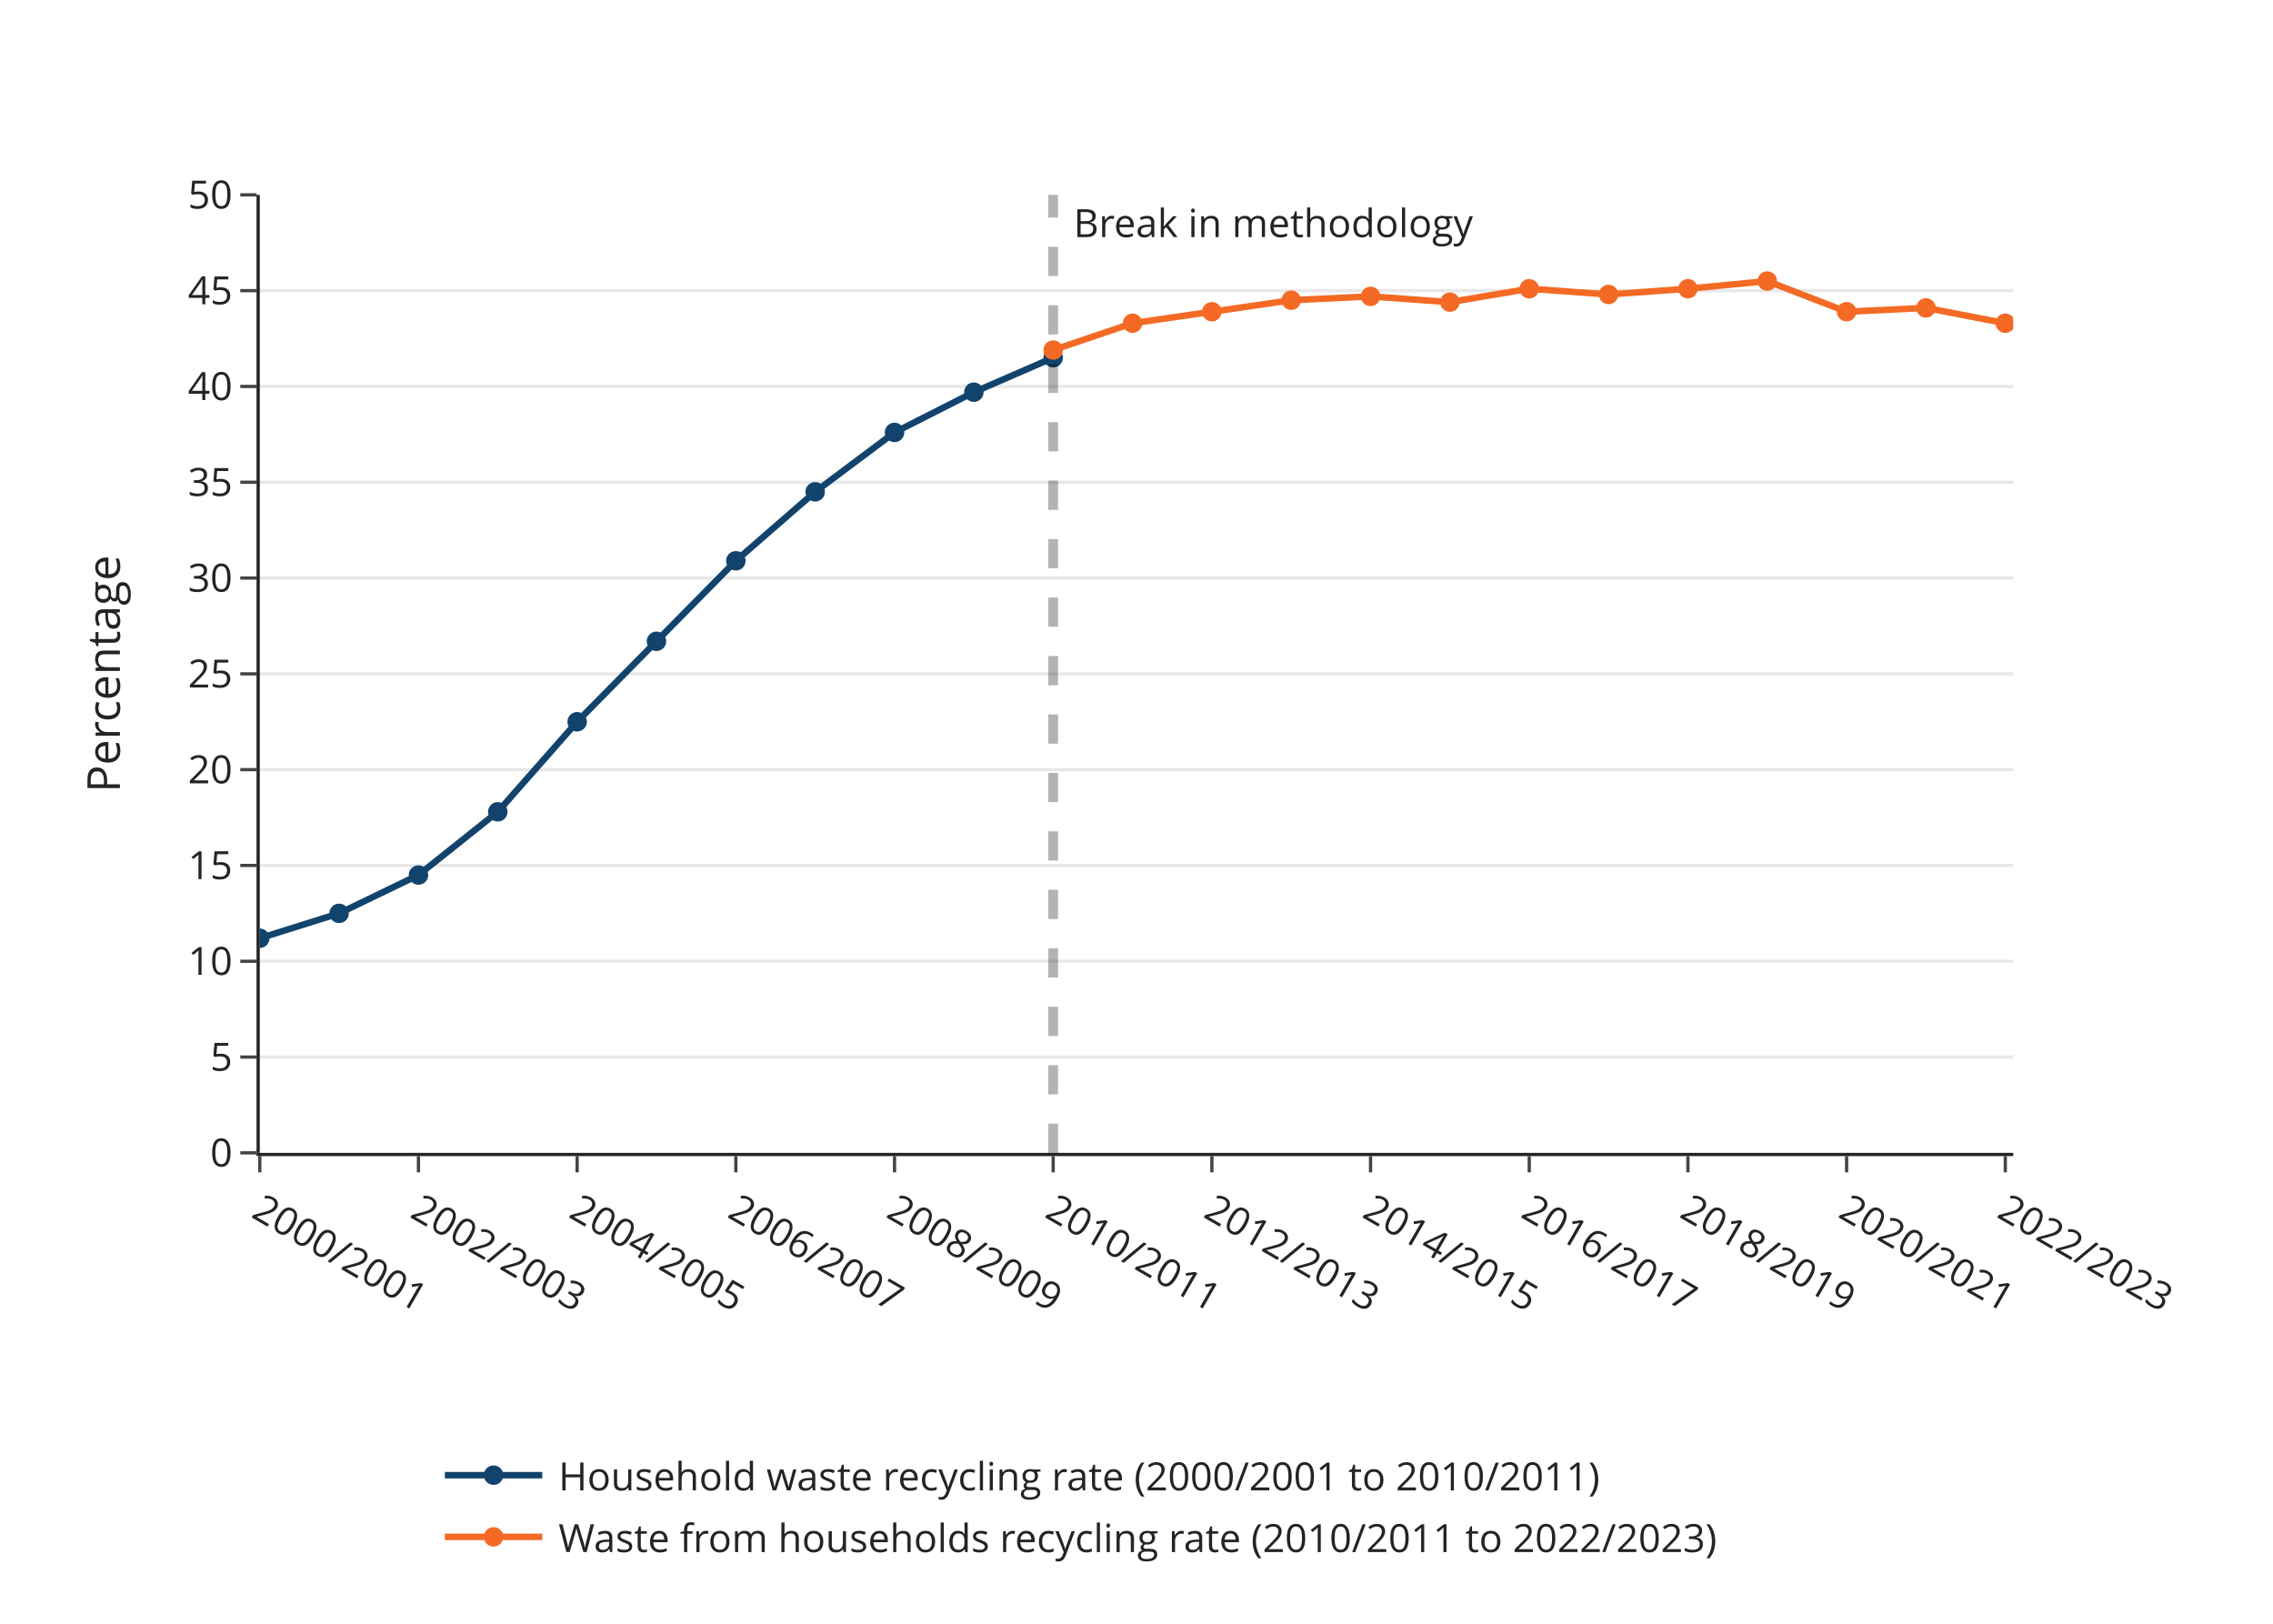
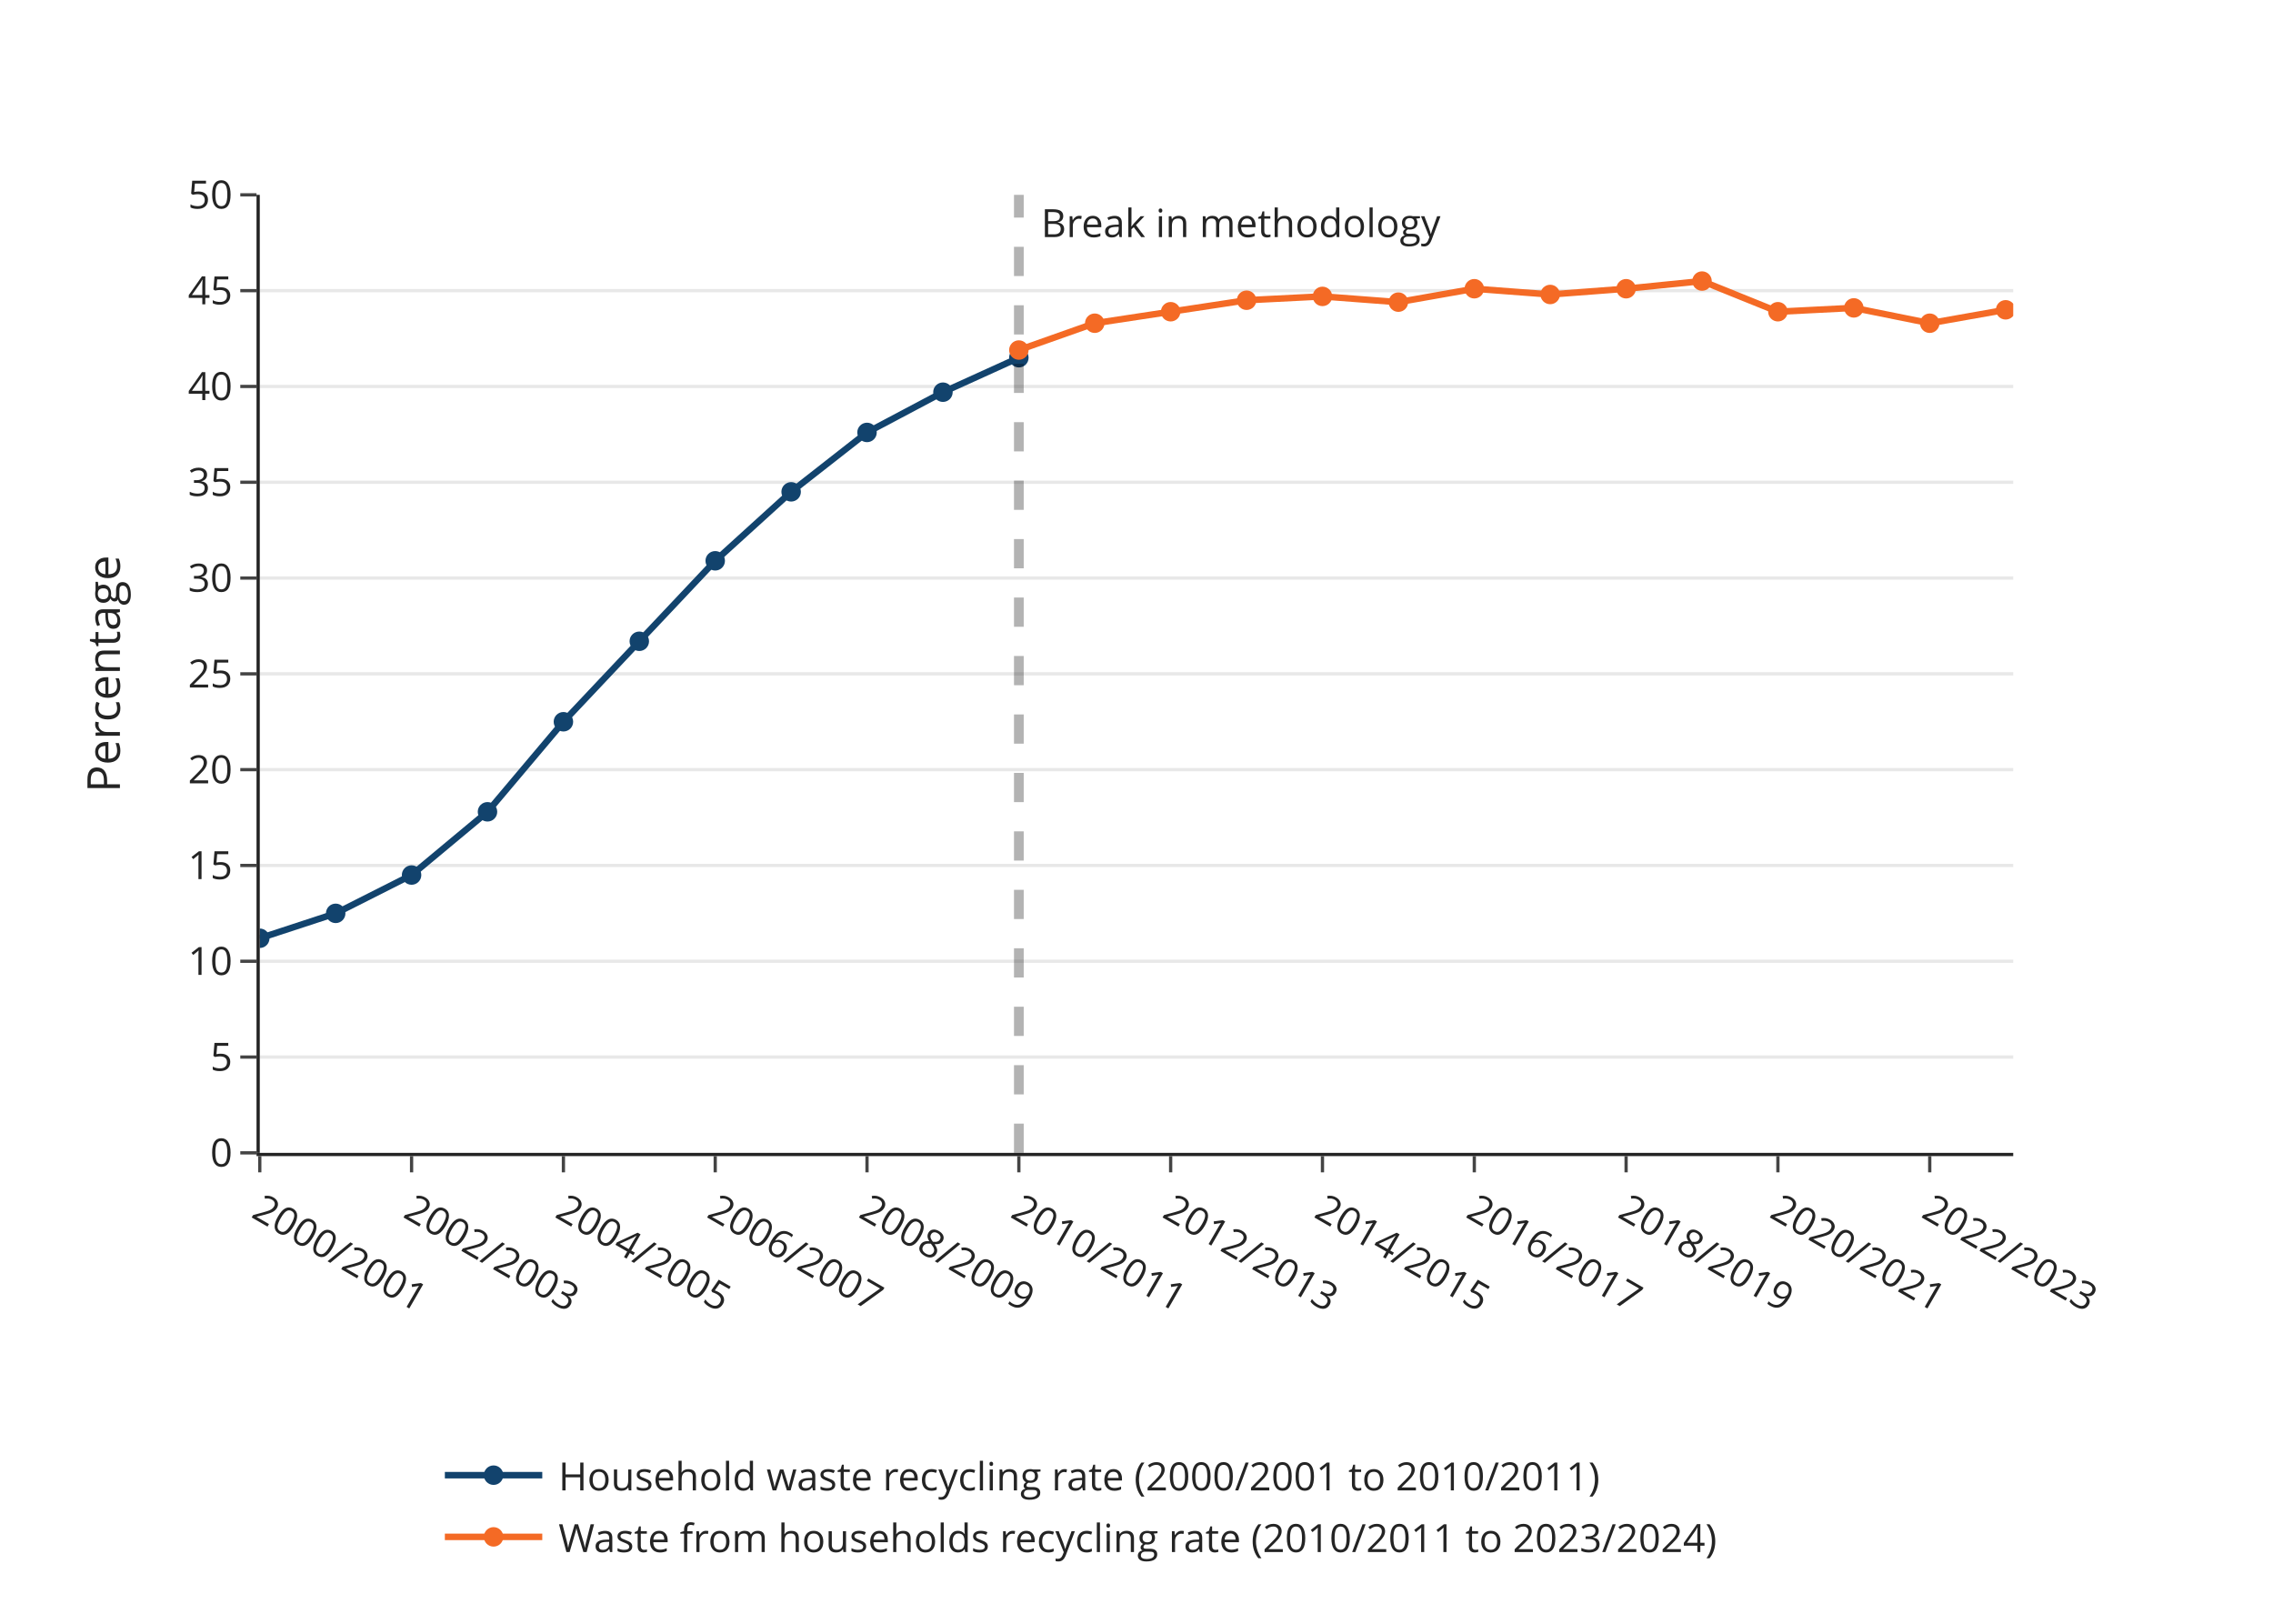
<svg xmlns="http://www.w3.org/2000/svg" class="main-svg" width="700" height="500" style="" viewBox="0 0 700 500">
  <rect x="0" y="0" width="700" height="500" style="fill: rgb(255, 255, 255); fill-opacity: 1;" />
-   <defs id="defs-2848b5">
+   <defs id="defs-64f16f">
    <g class="clips">
-       <clipPath id="clip2848b5xyplot" class="plotclip">
+       <clipPath id="clip64f16fxyplot" class="plotclip">
        <rect width="540" height="295" />
      </clipPath>
-       <clipPath class="axesclip" id="clip2848b5x">
+       <clipPath class="axesclip" id="clip64f16fx">
        <rect x="80" y="0" width="540" height="500" />
      </clipPath>
-       <clipPath class="axesclip" id="clip2848b5y">
+       <clipPath class="axesclip" id="clip64f16fy">
        <rect x="0" y="60" width="700" height="295" />
      </clipPath>
-       <clipPath class="axesclip" id="clip2848b5xy">
+       <clipPath class="axesclip" id="clip64f16fxy">
        <rect x="80" y="60" width="540" height="295" />
      </clipPath>
    </g>
    <g class="gradients" />
    <g class="patterns" />
  </defs>
  <g class="bglayer" />
  <g class="layer-below">
    <g class="imagelayer" />
    <g class="shapelayer" />
  </g>
  <g class="cartesianlayer">
    <g class="subplot xy">
      <g class="layer-subplot">
        <g class="shapelayer" />
        <g class="imagelayer" />
      </g>
      <g class="minor-gridlayer">
        <g class="x" />
        <g class="y" />
      </g>
      <g class="gridlayer">
        <g class="x" />
        <g class="y">
          <path class="ygrid crisp" transform="translate(0,325.5)" d="M80,0h540" style="stroke: rgb(232, 232, 232); stroke-opacity: 1; stroke-width: 1px;" />
          <path class="ygrid crisp" transform="translate(0,296)" d="M80,0h540" style="stroke: rgb(232, 232, 232); stroke-opacity: 1; stroke-width: 1px;" />
          <path class="ygrid crisp" transform="translate(0,266.5)" d="M80,0h540" style="stroke: rgb(232, 232, 232); stroke-opacity: 1; stroke-width: 1px;" />
          <path class="ygrid crisp" transform="translate(0,237)" d="M80,0h540" style="stroke: rgb(232, 232, 232); stroke-opacity: 1; stroke-width: 1px;" />
          <path class="ygrid crisp" transform="translate(0,207.5)" d="M80,0h540" style="stroke: rgb(232, 232, 232); stroke-opacity: 1; stroke-width: 1px;" />
          <path class="ygrid crisp" transform="translate(0,178)" d="M80,0h540" style="stroke: rgb(232, 232, 232); stroke-opacity: 1; stroke-width: 1px;" />
          <path class="ygrid crisp" transform="translate(0,148.5)" d="M80,0h540" style="stroke: rgb(232, 232, 232); stroke-opacity: 1; stroke-width: 1px;" />
          <path class="ygrid crisp" transform="translate(0,119)" d="M80,0h540" style="stroke: rgb(232, 232, 232); stroke-opacity: 1; stroke-width: 1px;" />
          <path class="ygrid crisp" transform="translate(0,89.5)" d="M80,0h540" style="stroke: rgb(232, 232, 232); stroke-opacity: 1; stroke-width: 1px;" />
        </g>
      </g>
      <g class="zerolinelayer" />
      <g class="layer-between">
        <g class="shapelayer" />
        <g class="imagelayer" />
      </g>
      <path class="xlines-below" />
      <path class="ylines-below" />
      <g class="overlines-below" />
      <g class="xaxislayer-below" />
      <g class="yaxislayer-below" />
      <g class="overaxes-below" />
      <g class="overplot">
-         <g class="xy" transform="translate(80,60)" clip-path="url(#clip2848b5xyplot)">
+         <g class="xy" transform="translate(80,60)" clip-path="url(#clip64f16fxyplot)">
          <g class="scatterlayer mlayer">
-             <g class="trace scatter traceb5fb8f" style="stroke-miterlimit: 2; opacity: 1;">
+             <g class="trace scatter trace67ade0" style="stroke-miterlimit: 2; opacity: 1;">
              <g class="fills" />
              <g class="errorbars" />
              <g class="lines">
-                 <path class="js-line" d="M0,228.92L24.43,221.25L48.87,209.45L73.3,189.98L97.74,162.25L146.61,112.69L171.04,91.45L195.48,73.16L219.91,60.77L244.34,50.15" style="vector-effect: none; fill: none; stroke: rgb(18, 67, 109); stroke-opacity: 1; stroke-width: 2px; opacity: 1;" />
+                 <path class="js-line" d="M0,228.92L23.38,221.25L46.75,209.45L70.13,189.98L93.51,162.25L140.26,112.69L163.64,91.45L187.01,73.16L210.39,60.77L233.77,50.15" style="vector-effect: none; fill: none; stroke: rgb(18, 67, 109); stroke-opacity: 1; stroke-width: 2px; opacity: 1;" />
              </g>
              <g class="points">
                <path class="point" transform="translate(0,228.92)" d="M3,0A3,3 0 1,1 0,-3A3,3 0 0,1 3,0Z" style="opacity: 1; stroke-width: 0px; fill: rgb(18, 67, 109); fill-opacity: 1;" />
-                 <path class="point" transform="translate(24.43,221.25)" d="M3,0A3,3 0 1,1 0,-3A3,3 0 0,1 3,0Z" style="opacity: 1; stroke-width: 0px; fill: rgb(18, 67, 109); fill-opacity: 1;" />
-                 <path class="point" transform="translate(48.87,209.45)" d="M3,0A3,3 0 1,1 0,-3A3,3 0 0,1 3,0Z" style="opacity: 1; stroke-width: 0px; fill: rgb(18, 67, 109); fill-opacity: 1;" />
-                 <path class="point" transform="translate(73.3,189.98)" d="M3,0A3,3 0 1,1 0,-3A3,3 0 0,1 3,0Z" style="opacity: 1; stroke-width: 0px; fill: rgb(18, 67, 109); fill-opacity: 1;" />
-                 <path class="point" transform="translate(97.74,162.25)" d="M3,0A3,3 0 1,1 0,-3A3,3 0 0,1 3,0Z" style="opacity: 1; stroke-width: 0px; fill: rgb(18, 67, 109); fill-opacity: 1;" />
-                 <path class="point" transform="translate(122.17,137.47)" d="M3,0A3,3 0 1,1 0,-3A3,3 0 0,1 3,0Z" style="opacity: 1; stroke-width: 0px; fill: rgb(18, 67, 109); fill-opacity: 1;" />
-                 <path class="point" transform="translate(146.61,112.69)" d="M3,0A3,3 0 1,1 0,-3A3,3 0 0,1 3,0Z" style="opacity: 1; stroke-width: 0px; fill: rgb(18, 67, 109); fill-opacity: 1;" />
-                 <path class="point" transform="translate(171.04,91.45)" d="M3,0A3,3 0 1,1 0,-3A3,3 0 0,1 3,0Z" style="opacity: 1; stroke-width: 0px; fill: rgb(18, 67, 109); fill-opacity: 1;" />
-                 <path class="point" transform="translate(195.48,73.16)" d="M3,0A3,3 0 1,1 0,-3A3,3 0 0,1 3,0Z" style="opacity: 1; stroke-width: 0px; fill: rgb(18, 67, 109); fill-opacity: 1;" />
-                 <path class="point" transform="translate(219.91,60.77)" d="M3,0A3,3 0 1,1 0,-3A3,3 0 0,1 3,0Z" style="opacity: 1; stroke-width: 0px; fill: rgb(18, 67, 109); fill-opacity: 1;" />
-                 <path class="point" transform="translate(244.34,50.15)" d="M3,0A3,3 0 1,1 0,-3A3,3 0 0,1 3,0Z" style="opacity: 1; stroke-width: 0px; fill: rgb(18, 67, 109); fill-opacity: 1;" />
+                 <path class="point" transform="translate(23.38,221.25)" d="M3,0A3,3 0 1,1 0,-3A3,3 0 0,1 3,0Z" style="opacity: 1; stroke-width: 0px; fill: rgb(18, 67, 109); fill-opacity: 1;" />
+                 <path class="point" transform="translate(46.75,209.45)" d="M3,0A3,3 0 1,1 0,-3A3,3 0 0,1 3,0Z" style="opacity: 1; stroke-width: 0px; fill: rgb(18, 67, 109); fill-opacity: 1;" />
+                 <path class="point" transform="translate(70.13,189.98)" d="M3,0A3,3 0 1,1 0,-3A3,3 0 0,1 3,0Z" style="opacity: 1; stroke-width: 0px; fill: rgb(18, 67, 109); fill-opacity: 1;" />
+                 <path class="point" transform="translate(93.51,162.25)" d="M3,0A3,3 0 1,1 0,-3A3,3 0 0,1 3,0Z" style="opacity: 1; stroke-width: 0px; fill: rgb(18, 67, 109); fill-opacity: 1;" />
+                 <path class="point" transform="translate(116.88,137.47)" d="M3,0A3,3 0 1,1 0,-3A3,3 0 0,1 3,0Z" style="opacity: 1; stroke-width: 0px; fill: rgb(18, 67, 109); fill-opacity: 1;" />
+                 <path class="point" transform="translate(140.26,112.69)" d="M3,0A3,3 0 1,1 0,-3A3,3 0 0,1 3,0Z" style="opacity: 1; stroke-width: 0px; fill: rgb(18, 67, 109); fill-opacity: 1;" />
+                 <path class="point" transform="translate(163.64,91.45)" d="M3,0A3,3 0 1,1 0,-3A3,3 0 0,1 3,0Z" style="opacity: 1; stroke-width: 0px; fill: rgb(18, 67, 109); fill-opacity: 1;" />
+                 <path class="point" transform="translate(187.01,73.16)" d="M3,0A3,3 0 1,1 0,-3A3,3 0 0,1 3,0Z" style="opacity: 1; stroke-width: 0px; fill: rgb(18, 67, 109); fill-opacity: 1;" />
+                 <path class="point" transform="translate(210.39,60.77)" d="M3,0A3,3 0 1,1 0,-3A3,3 0 0,1 3,0Z" style="opacity: 1; stroke-width: 0px; fill: rgb(18, 67, 109); fill-opacity: 1;" />
+                 <path class="point" transform="translate(233.77,50.15)" d="M3,0A3,3 0 1,1 0,-3A3,3 0 0,1 3,0Z" style="opacity: 1; stroke-width: 0px; fill: rgb(18, 67, 109); fill-opacity: 1;" />
              </g>
              <g class="text" />
            </g>
-             <g class="trace scatter tracec1bbd3" style="stroke-miterlimit: 2; opacity: 1;">
+             <g class="trace scatter trace9dc429" style="stroke-miterlimit: 2; opacity: 1;">
              <g class="fills" />
              <g class="errorbars" />
              <g class="lines">
-                 <path class="js-line" d="M244.34,47.79L268.78,39.53L293.21,35.99L317.65,32.45L342.08,31.27L366.52,33.04L390.95,28.91L415.38,30.68L439.82,28.91L464.25,26.55L488.69,35.99L513.12,34.81L537.56,39.53" style="vector-effect: none; fill: none; stroke: rgb(244, 106, 37); stroke-opacity: 1; stroke-width: 2px; opacity: 1;" />
+                 <path class="js-line" d="M233.77,47.79L257.14,39.53L280.52,35.99L303.9,32.45L327.27,31.27L350.65,33.04L374.03,28.91L397.4,30.68L420.78,28.91L444.16,26.55L467.53,35.99L490.91,34.81L514.29,39.53L537.66,35.4" style="vector-effect: none; fill: none; stroke: rgb(244, 106, 37); stroke-opacity: 1; stroke-width: 2px; opacity: 1;" />
              </g>
              <g class="points">
-                 <path class="point" transform="translate(244.34,47.79)" d="M3,0A3,3 0 1,1 0,-3A3,3 0 0,1 3,0Z" style="opacity: 1; stroke-width: 0px; fill: rgb(244, 106, 37); fill-opacity: 1;" />
-                 <path class="point" transform="translate(268.78,39.53)" d="M3,0A3,3 0 1,1 0,-3A3,3 0 0,1 3,0Z" style="opacity: 1; stroke-width: 0px; fill: rgb(244, 106, 37); fill-opacity: 1;" />
-                 <path class="point" transform="translate(293.21,35.99)" d="M3,0A3,3 0 1,1 0,-3A3,3 0 0,1 3,0Z" style="opacity: 1; stroke-width: 0px; fill: rgb(244, 106, 37); fill-opacity: 1;" />
-                 <path class="point" transform="translate(317.65,32.45)" d="M3,0A3,3 0 1,1 0,-3A3,3 0 0,1 3,0Z" style="opacity: 1; stroke-width: 0px; fill: rgb(244, 106, 37); fill-opacity: 1;" />
-                 <path class="point" transform="translate(342.08,31.27)" d="M3,0A3,3 0 1,1 0,-3A3,3 0 0,1 3,0Z" style="opacity: 1; stroke-width: 0px; fill: rgb(244, 106, 37); fill-opacity: 1;" />
-                 <path class="point" transform="translate(366.52,33.04)" d="M3,0A3,3 0 1,1 0,-3A3,3 0 0,1 3,0Z" style="opacity: 1; stroke-width: 0px; fill: rgb(244, 106, 37); fill-opacity: 1;" />
-                 <path class="point" transform="translate(390.95,28.91)" d="M3,0A3,3 0 1,1 0,-3A3,3 0 0,1 3,0Z" style="opacity: 1; stroke-width: 0px; fill: rgb(244, 106, 37); fill-opacity: 1;" />
-                 <path class="point" transform="translate(415.38,30.68)" d="M3,0A3,3 0 1,1 0,-3A3,3 0 0,1 3,0Z" style="opacity: 1; stroke-width: 0px; fill: rgb(244, 106, 37); fill-opacity: 1;" />
-                 <path class="point" transform="translate(439.82,28.91)" d="M3,0A3,3 0 1,1 0,-3A3,3 0 0,1 3,0Z" style="opacity: 1; stroke-width: 0px; fill: rgb(244, 106, 37); fill-opacity: 1;" />
-                 <path class="point" transform="translate(464.25,26.55)" d="M3,0A3,3 0 1,1 0,-3A3,3 0 0,1 3,0Z" style="opacity: 1; stroke-width: 0px; fill: rgb(244, 106, 37); fill-opacity: 1;" />
-                 <path class="point" transform="translate(488.69,35.99)" d="M3,0A3,3 0 1,1 0,-3A3,3 0 0,1 3,0Z" style="opacity: 1; stroke-width: 0px; fill: rgb(244, 106, 37); fill-opacity: 1;" />
-                 <path class="point" transform="translate(513.12,34.81)" d="M3,0A3,3 0 1,1 0,-3A3,3 0 0,1 3,0Z" style="opacity: 1; stroke-width: 0px; fill: rgb(244, 106, 37); fill-opacity: 1;" />
-                 <path class="point" transform="translate(537.56,39.53)" d="M3,0A3,3 0 1,1 0,-3A3,3 0 0,1 3,0Z" style="opacity: 1; stroke-width: 0px; fill: rgb(244, 106, 37); fill-opacity: 1;" />
+                 <path class="point" transform="translate(233.77,47.79)" d="M3,0A3,3 0 1,1 0,-3A3,3 0 0,1 3,0Z" style="opacity: 1; stroke-width: 0px; fill: rgb(244, 106, 37); fill-opacity: 1;" />
+                 <path class="point" transform="translate(257.14,39.53)" d="M3,0A3,3 0 1,1 0,-3A3,3 0 0,1 3,0Z" style="opacity: 1; stroke-width: 0px; fill: rgb(244, 106, 37); fill-opacity: 1;" />
+                 <path class="point" transform="translate(280.52,35.99)" d="M3,0A3,3 0 1,1 0,-3A3,3 0 0,1 3,0Z" style="opacity: 1; stroke-width: 0px; fill: rgb(244, 106, 37); fill-opacity: 1;" />
+                 <path class="point" transform="translate(303.9,32.45)" d="M3,0A3,3 0 1,1 0,-3A3,3 0 0,1 3,0Z" style="opacity: 1; stroke-width: 0px; fill: rgb(244, 106, 37); fill-opacity: 1;" />
+                 <path class="point" transform="translate(327.27,31.27)" d="M3,0A3,3 0 1,1 0,-3A3,3 0 0,1 3,0Z" style="opacity: 1; stroke-width: 0px; fill: rgb(244, 106, 37); fill-opacity: 1;" />
+                 <path class="point" transform="translate(350.65,33.04)" d="M3,0A3,3 0 1,1 0,-3A3,3 0 0,1 3,0Z" style="opacity: 1; stroke-width: 0px; fill: rgb(244, 106, 37); fill-opacity: 1;" />
+                 <path class="point" transform="translate(374.03,28.91)" d="M3,0A3,3 0 1,1 0,-3A3,3 0 0,1 3,0Z" style="opacity: 1; stroke-width: 0px; fill: rgb(244, 106, 37); fill-opacity: 1;" />
+                 <path class="point" transform="translate(397.4,30.68)" d="M3,0A3,3 0 1,1 0,-3A3,3 0 0,1 3,0Z" style="opacity: 1; stroke-width: 0px; fill: rgb(244, 106, 37); fill-opacity: 1;" />
+                 <path class="point" transform="translate(420.78,28.91)" d="M3,0A3,3 0 1,1 0,-3A3,3 0 0,1 3,0Z" style="opacity: 1; stroke-width: 0px; fill: rgb(244, 106, 37); fill-opacity: 1;" />
+                 <path class="point" transform="translate(444.16,26.55)" d="M3,0A3,3 0 1,1 0,-3A3,3 0 0,1 3,0Z" style="opacity: 1; stroke-width: 0px; fill: rgb(244, 106, 37); fill-opacity: 1;" />
+                 <path class="point" transform="translate(467.53,35.99)" d="M3,0A3,3 0 1,1 0,-3A3,3 0 0,1 3,0Z" style="opacity: 1; stroke-width: 0px; fill: rgb(244, 106, 37); fill-opacity: 1;" />
+                 <path class="point" transform="translate(490.91,34.81)" d="M3,0A3,3 0 1,1 0,-3A3,3 0 0,1 3,0Z" style="opacity: 1; stroke-width: 0px; fill: rgb(244, 106, 37); fill-opacity: 1;" />
+                 <path class="point" transform="translate(514.29,39.53)" d="M3,0A3,3 0 1,1 0,-3A3,3 0 0,1 3,0Z" style="opacity: 1; stroke-width: 0px; fill: rgb(244, 106, 37); fill-opacity: 1;" />
+                 <path class="point" transform="translate(537.66,35.4)" d="M3,0A3,3 0 1,1 0,-3A3,3 0 0,1 3,0Z" style="opacity: 1; stroke-width: 0px; fill: rgb(244, 106, 37); fill-opacity: 1;" />
              </g>
              <g class="text" />
            </g>
          </g>
        </g>
      </g>
      <path class="xlines-above crisp" d="M79,355.5H620" style="fill: none; stroke-width: 1px; stroke: rgb(36, 36, 36); stroke-opacity: 1;" />
      <path class="ylines-above crisp" d="M79.5,60V355" style="fill: none; stroke-width: 1px; stroke: rgb(36, 36, 36); stroke-opacity: 1;" />
      <g class="overlines-above" />
      <g class="xaxislayer-above">
        <path class="xtick ticks crisp" d="M0,356v5" transform="translate(80,0)" style="stroke: rgb(68, 68, 68); stroke-opacity: 1; stroke-width: 1px;" />
-         <path class="xtick ticks crisp" d="M0,356v5" transform="translate(128.87,0)" style="stroke: rgb(68, 68, 68); stroke-opacity: 1; stroke-width: 1px;" />
-         <path class="xtick ticks crisp" d="M0,356v5" transform="translate(177.74,0)" style="stroke: rgb(68, 68, 68); stroke-opacity: 1; stroke-width: 1px;" />
-         <path class="xtick ticks crisp" d="M0,356v5" transform="translate(226.61,0)" style="stroke: rgb(68, 68, 68); stroke-opacity: 1; stroke-width: 1px;" />
-         <path class="xtick ticks crisp" d="M0,356v5" transform="translate(275.48,0)" style="stroke: rgb(68, 68, 68); stroke-opacity: 1; stroke-width: 1px;" />
-         <path class="xtick ticks crisp" d="M0,356v5" transform="translate(324.34,0)" style="stroke: rgb(68, 68, 68); stroke-opacity: 1; stroke-width: 1px;" />
-         <path class="xtick ticks crisp" d="M0,356v5" transform="translate(373.21,0)" style="stroke: rgb(68, 68, 68); stroke-opacity: 1; stroke-width: 1px;" />
-         <path class="xtick ticks crisp" d="M0,356v5" transform="translate(422.08,0)" style="stroke: rgb(68, 68, 68); stroke-opacity: 1; stroke-width: 1px;" />
-         <path class="xtick ticks crisp" d="M0,356v5" transform="translate(470.95,0)" style="stroke: rgb(68, 68, 68); stroke-opacity: 1; stroke-width: 1px;" />
-         <path class="xtick ticks crisp" d="M0,356v5" transform="translate(519.82,0)" style="stroke: rgb(68, 68, 68); stroke-opacity: 1; stroke-width: 1px;" />
-         <path class="xtick ticks crisp" d="M0,356v5" transform="translate(568.69,0)" style="stroke: rgb(68, 68, 68); stroke-opacity: 1; stroke-width: 1px;" />
-         <path class="xtick ticks crisp" d="M0,356v5" transform="translate(617.56,0)" style="stroke: rgb(68, 68, 68); stroke-opacity: 1; stroke-width: 1px;" />
+         <path class="xtick ticks crisp" d="M0,356v5" transform="translate(126.75,0)" style="stroke: rgb(68, 68, 68); stroke-opacity: 1; stroke-width: 1px;" />
+         <path class="xtick ticks crisp" d="M0,356v5" transform="translate(173.51,0)" style="stroke: rgb(68, 68, 68); stroke-opacity: 1; stroke-width: 1px;" />
+         <path class="xtick ticks crisp" d="M0,356v5" transform="translate(220.26,0)" style="stroke: rgb(68, 68, 68); stroke-opacity: 1; stroke-width: 1px;" />
+         <path class="xtick ticks crisp" d="M0,356v5" transform="translate(267.01,0)" style="stroke: rgb(68, 68, 68); stroke-opacity: 1; stroke-width: 1px;" />
+         <path class="xtick ticks crisp" d="M0,356v5" transform="translate(313.77,0)" style="stroke: rgb(68, 68, 68); stroke-opacity: 1; stroke-width: 1px;" />
+         <path class="xtick ticks crisp" d="M0,356v5" transform="translate(360.52,0)" style="stroke: rgb(68, 68, 68); stroke-opacity: 1; stroke-width: 1px;" />
+         <path class="xtick ticks crisp" d="M0,356v5" transform="translate(407.27,0)" style="stroke: rgb(68, 68, 68); stroke-opacity: 1; stroke-width: 1px;" />
+         <path class="xtick ticks crisp" d="M0,356v5" transform="translate(454.03,0)" style="stroke: rgb(68, 68, 68); stroke-opacity: 1; stroke-width: 1px;" />
+         <path class="xtick ticks crisp" d="M0,356v5" transform="translate(500.78,0)" style="stroke: rgb(68, 68, 68); stroke-opacity: 1; stroke-width: 1px;" />
+         <path class="xtick ticks crisp" d="M0,356v5" transform="translate(547.53,0)" style="stroke: rgb(68, 68, 68); stroke-opacity: 1; stroke-width: 1px;" />
+         <path class="xtick ticks crisp" d="M0,356v5" transform="translate(594.29,0)" style="stroke: rgb(68, 68, 68); stroke-opacity: 1; stroke-width: 1px;" />
        <g class="xtick">
          <text text-anchor="start" x="0" y="375.4" transform="translate(80,0) rotate(30,0,369.4)" style="font-family: 'Open Sans', verdana, arial, sans-serif; font-size: 12px; fill: rgb(36, 36, 36); fill-opacity: 1; white-space: pre; opacity: 1;">2000/2001</text>
        </g>
        <g class="xtick">
-           <text text-anchor="start" x="0" y="375.4" transform="translate(128.87,0) rotate(30,0,369.4)" style="font-family: 'Open Sans', verdana, arial, sans-serif; font-size: 12px; fill: rgb(36, 36, 36); fill-opacity: 1; white-space: pre; opacity: 1;">2002/2003</text>
-         </g>
-         <g class="xtick">
-           <text text-anchor="start" x="0" y="375.4" transform="translate(177.74,0) rotate(30,0,369.4)" style="font-family: 'Open Sans', verdana, arial, sans-serif; font-size: 12px; fill: rgb(36, 36, 36); fill-opacity: 1; white-space: pre; opacity: 1;">2004/2005</text>
-         </g>
-         <g class="xtick">
-           <text text-anchor="start" x="0" y="375.4" transform="translate(226.61,0) rotate(30,0,369.4)" style="font-family: 'Open Sans', verdana, arial, sans-serif; font-size: 12px; fill: rgb(36, 36, 36); fill-opacity: 1; white-space: pre; opacity: 1;">2006/2007</text>
-         </g>
-         <g class="xtick">
-           <text text-anchor="start" x="0" y="375.4" transform="translate(275.48,0) rotate(30,0,369.4)" style="font-family: 'Open Sans', verdana, arial, sans-serif; font-size: 12px; fill: rgb(36, 36, 36); fill-opacity: 1; white-space: pre; opacity: 1;">2008/2009</text>
-         </g>
-         <g class="xtick">
-           <text text-anchor="start" x="0" y="375.4" transform="translate(324.34,0) rotate(30,0,369.4)" style="font-family: 'Open Sans', verdana, arial, sans-serif; font-size: 12px; fill: rgb(36, 36, 36); fill-opacity: 1; white-space: pre; opacity: 1;">2010/2011</text>
-         </g>
-         <g class="xtick">
-           <text text-anchor="start" x="0" y="375.4" transform="translate(373.21,0) rotate(30,0,369.4)" style="font-family: 'Open Sans', verdana, arial, sans-serif; font-size: 12px; fill: rgb(36, 36, 36); fill-opacity: 1; white-space: pre; opacity: 1;">2012/2013</text>
-         </g>
-         <g class="xtick">
-           <text text-anchor="start" x="0" y="375.4" transform="translate(422.08,0) rotate(30,0,369.4)" style="font-family: 'Open Sans', verdana, arial, sans-serif; font-size: 12px; fill: rgb(36, 36, 36); fill-opacity: 1; white-space: pre; opacity: 1;">2014/2015</text>
-         </g>
-         <g class="xtick">
-           <text text-anchor="start" x="0" y="375.4" transform="translate(470.95,0) rotate(30,0,369.4)" style="font-family: 'Open Sans', verdana, arial, sans-serif; font-size: 12px; fill: rgb(36, 36, 36); fill-opacity: 1; white-space: pre; opacity: 1;">2016/2017</text>
-         </g>
-         <g class="xtick">
-           <text text-anchor="start" x="0" y="375.4" transform="translate(519.82,0) rotate(30,0,369.4)" style="font-family: 'Open Sans', verdana, arial, sans-serif; font-size: 12px; fill: rgb(36, 36, 36); fill-opacity: 1; white-space: pre; opacity: 1;">2018/2019</text>
-         </g>
-         <g class="xtick">
-           <text text-anchor="start" x="0" y="375.4" transform="translate(568.69,0) rotate(30,0,369.4)" style="font-family: 'Open Sans', verdana, arial, sans-serif; font-size: 12px; fill: rgb(36, 36, 36); fill-opacity: 1; white-space: pre; opacity: 1;">2020/2021</text>
-         </g>
-         <g class="xtick">
-           <text text-anchor="start" x="0" y="375.4" transform="translate(617.56,0) rotate(30,0,369.4)" style="font-family: 'Open Sans', verdana, arial, sans-serif; font-size: 12px; fill: rgb(36, 36, 36); fill-opacity: 1; white-space: pre; opacity: 1;">2022/2023</text>
+           <text text-anchor="start" x="0" y="375.4" transform="translate(126.75,0) rotate(30,0,369.4)" style="font-family: 'Open Sans', verdana, arial, sans-serif; font-size: 12px; fill: rgb(36, 36, 36); fill-opacity: 1; white-space: pre; opacity: 1;">2002/2003</text>
+         </g>
+         <g class="xtick">
+           <text text-anchor="start" x="0" y="375.4" transform="translate(173.51,0) rotate(30,0,369.4)" style="font-family: 'Open Sans', verdana, arial, sans-serif; font-size: 12px; fill: rgb(36, 36, 36); fill-opacity: 1; white-space: pre; opacity: 1;">2004/2005</text>
+         </g>
+         <g class="xtick">
+           <text text-anchor="start" x="0" y="375.4" transform="translate(220.26,0) rotate(30,0,369.4)" style="font-family: 'Open Sans', verdana, arial, sans-serif; font-size: 12px; fill: rgb(36, 36, 36); fill-opacity: 1; white-space: pre; opacity: 1;">2006/2007</text>
+         </g>
+         <g class="xtick">
+           <text text-anchor="start" x="0" y="375.4" transform="translate(267.01,0) rotate(30,0,369.4)" style="font-family: 'Open Sans', verdana, arial, sans-serif; font-size: 12px; fill: rgb(36, 36, 36); fill-opacity: 1; white-space: pre; opacity: 1;">2008/2009</text>
+         </g>
+         <g class="xtick">
+           <text text-anchor="start" x="0" y="375.4" transform="translate(313.77,0) rotate(30,0,369.4)" style="font-family: 'Open Sans', verdana, arial, sans-serif; font-size: 12px; fill: rgb(36, 36, 36); fill-opacity: 1; white-space: pre; opacity: 1;">2010/2011</text>
+         </g>
+         <g class="xtick">
+           <text text-anchor="start" x="0" y="375.4" transform="translate(360.52,0) rotate(30,0,369.4)" style="font-family: 'Open Sans', verdana, arial, sans-serif; font-size: 12px; fill: rgb(36, 36, 36); fill-opacity: 1; white-space: pre; opacity: 1;">2012/2013</text>
+         </g>
+         <g class="xtick">
+           <text text-anchor="start" x="0" y="375.4" transform="translate(407.27,0) rotate(30,0,369.4)" style="font-family: 'Open Sans', verdana, arial, sans-serif; font-size: 12px; fill: rgb(36, 36, 36); fill-opacity: 1; white-space: pre; opacity: 1;">2014/2015</text>
+         </g>
+         <g class="xtick">
+           <text text-anchor="start" x="0" y="375.4" transform="translate(454.03,0) rotate(30,0,369.4)" style="font-family: 'Open Sans', verdana, arial, sans-serif; font-size: 12px; fill: rgb(36, 36, 36); fill-opacity: 1; white-space: pre; opacity: 1;">2016/2017</text>
+         </g>
+         <g class="xtick">
+           <text text-anchor="start" x="0" y="375.4" transform="translate(500.78,0) rotate(30,0,369.4)" style="font-family: 'Open Sans', verdana, arial, sans-serif; font-size: 12px; fill: rgb(36, 36, 36); fill-opacity: 1; white-space: pre; opacity: 1;">2018/2019</text>
+         </g>
+         <g class="xtick">
+           <text text-anchor="start" x="0" y="375.4" transform="translate(547.53,0) rotate(30,0,369.4)" style="font-family: 'Open Sans', verdana, arial, sans-serif; font-size: 12px; fill: rgb(36, 36, 36); fill-opacity: 1; white-space: pre; opacity: 1;">2020/2021</text>
+         </g>
+         <g class="xtick">
+           <text text-anchor="start" x="0" y="375.4" transform="translate(594.29,0) rotate(30,0,369.4)" style="font-family: 'Open Sans', verdana, arial, sans-serif; font-size: 12px; fill: rgb(36, 36, 36); fill-opacity: 1; white-space: pre; opacity: 1;">2022/2023</text>
        </g>
      </g>
      <g class="yaxislayer-above">
        <path class="ytick ticks crisp" d="M79,0h-5" transform="translate(0,355)" style="stroke: rgb(68, 68, 68); stroke-opacity: 1; stroke-width: 1px;" />
        <path class="ytick ticks crisp" d="M79,0h-5" transform="translate(0,325.5)" style="stroke: rgb(68, 68, 68); stroke-opacity: 1; stroke-width: 1px;" />
        <path class="ytick ticks crisp" d="M79,0h-5" transform="translate(0,296)" style="stroke: rgb(68, 68, 68); stroke-opacity: 1; stroke-width: 1px;" />
        <path class="ytick ticks crisp" d="M79,0h-5" transform="translate(0,266.5)" style="stroke: rgb(68, 68, 68); stroke-opacity: 1; stroke-width: 1px;" />
        <path class="ytick ticks crisp" d="M79,0h-5" transform="translate(0,237)" style="stroke: rgb(68, 68, 68); stroke-opacity: 1; stroke-width: 1px;" />
        <path class="ytick ticks crisp" d="M79,0h-5" transform="translate(0,207.5)" style="stroke: rgb(68, 68, 68); stroke-opacity: 1; stroke-width: 1px;" />
        <path class="ytick ticks crisp" d="M79,0h-5" transform="translate(0,178)" style="stroke: rgb(68, 68, 68); stroke-opacity: 1; stroke-width: 1px;" />
        <path class="ytick ticks crisp" d="M79,0h-5" transform="translate(0,148.5)" style="stroke: rgb(68, 68, 68); stroke-opacity: 1; stroke-width: 1px;" />
        <path class="ytick ticks crisp" d="M79,0h-5" transform="translate(0,119)" style="stroke: rgb(68, 68, 68); stroke-opacity: 1; stroke-width: 1px;" />
        <path class="ytick ticks crisp" d="M79,0h-5" transform="translate(0,89.5)" style="stroke: rgb(68, 68, 68); stroke-opacity: 1; stroke-width: 1px;" />
        <path class="ytick ticks crisp" d="M79,0h-5" transform="translate(0,60)" style="stroke: rgb(68, 68, 68); stroke-opacity: 1; stroke-width: 1px;" />
        <g class="ytick">
          <text text-anchor="end" x="71.6" y="4.2" transform="translate(0,355)" style="font-family: 'Open Sans', verdana, arial, sans-serif; font-size: 12px; fill: rgb(36, 36, 36); fill-opacity: 1; white-space: pre; opacity: 1;">0</text>
        </g>
        <g class="ytick">
          <text text-anchor="end" x="71.6" y="4.2" style="font-family: 'Open Sans', verdana, arial, sans-serif; font-size: 12px; fill: rgb(36, 36, 36); fill-opacity: 1; white-space: pre; opacity: 1;" transform="translate(0,325.5)">5</text>
        </g>
        <g class="ytick">
          <text text-anchor="end" x="71.6" y="4.2" style="font-family: 'Open Sans', verdana, arial, sans-serif; font-size: 12px; fill: rgb(36, 36, 36); fill-opacity: 1; white-space: pre; opacity: 1;" transform="translate(0,296)">10</text>
        </g>
        <g class="ytick">
          <text text-anchor="end" x="71.6" y="4.2" style="font-family: 'Open Sans', verdana, arial, sans-serif; font-size: 12px; fill: rgb(36, 36, 36); fill-opacity: 1; white-space: pre; opacity: 1;" transform="translate(0,266.5)">15</text>
        </g>
        <g class="ytick">
          <text text-anchor="end" x="71.6" y="4.2" style="font-family: 'Open Sans', verdana, arial, sans-serif; font-size: 12px; fill: rgb(36, 36, 36); fill-opacity: 1; white-space: pre; opacity: 1;" transform="translate(0,237)">20</text>
        </g>
        <g class="ytick">
          <text text-anchor="end" x="71.6" y="4.2" style="font-family: 'Open Sans', verdana, arial, sans-serif; font-size: 12px; fill: rgb(36, 36, 36); fill-opacity: 1; white-space: pre; opacity: 1;" transform="translate(0,207.5)">25</text>
        </g>
        <g class="ytick">
          <text text-anchor="end" x="71.6" y="4.2" style="font-family: 'Open Sans', verdana, arial, sans-serif; font-size: 12px; fill: rgb(36, 36, 36); fill-opacity: 1; white-space: pre; opacity: 1;" transform="translate(0,178)">30</text>
        </g>
        <g class="ytick">
          <text text-anchor="end" x="71.6" y="4.2" style="font-family: 'Open Sans', verdana, arial, sans-serif; font-size: 12px; fill: rgb(36, 36, 36); fill-opacity: 1; white-space: pre; opacity: 1;" transform="translate(0,148.5)">35</text>
        </g>
        <g class="ytick">
          <text text-anchor="end" x="71.6" y="4.2" style="font-family: 'Open Sans', verdana, arial, sans-serif; font-size: 12px; fill: rgb(36, 36, 36); fill-opacity: 1; white-space: pre; opacity: 1;" transform="translate(0,119)">40</text>
        </g>
        <g class="ytick">
          <text text-anchor="end" x="71.6" y="4.2" style="font-family: 'Open Sans', verdana, arial, sans-serif; font-size: 12px; fill: rgb(36, 36, 36); fill-opacity: 1; white-space: pre; opacity: 1;" transform="translate(0,89.5)">45</text>
        </g>
        <g class="ytick">
          <text text-anchor="end" x="71.6" y="4.2" style="font-family: 'Open Sans', verdana, arial, sans-serif; font-size: 12px; fill: rgb(36, 36, 36); fill-opacity: 1; white-space: pre; opacity: 1;" transform="translate(0,60)">50</text>
        </g>
      </g>
      <g class="overaxes-above" />
    </g>
  </g>
  <g class="polarlayer" />
  <g class="smithlayer" />
  <g class="ternarylayer" />
  <g class="geolayer" />
  <g class="funnelarealayer" />
  <g class="pielayer" />
  <g class="iciclelayer" />
  <g class="treemaplayer" />
  <g class="sunburstlayer" />
  <g class="glimages" />
-   <defs id="topdefs-2848b5">
+   <defs id="topdefs-64f16f">
    <g class="clips" />
-     <clipPath id="legend2848b5">
+     <clipPath id="legend64f16f">
      <rect width="436" height="48" x="0" y="0" />
    </clipPath>
  </defs>
  <g class="layer-above">
    <g class="imagelayer" />
    <g class="shapelayer">
-       <g class="shape-group" data-index="0" clip-path="url(#clip2848b5x)">
-         <path data-index="0" fill-rule="evenodd" d="M324.34,355L324.34,60" style="opacity: 0.3; stroke: rgb(0, 0, 0); stroke-opacity: 1; fill: rgb(0, 0, 0); fill-opacity: 1; stroke-dasharray: 9px, 9px; stroke-width: 3px;" />
+       <g class="shape-group" data-index="0" clip-path="url(#clip64f16fx)">
+         <path data-index="0" fill-rule="evenodd" d="M313.77,355L313.77,60" style="opacity: 0.3; stroke: rgb(0, 0, 0); stroke-opacity: 1; fill: rgb(0, 0, 0); fill-opacity: 1; stroke-dasharray: 9px, 9px; stroke-width: 3px;" />
      </g>
    </g>
  </g>
  <g class="infolayer">
    <g class="legend" pointer-events="all" transform="translate(132,439.75)">
-       <rect class="bg" shape-rendering="crispEdges" style="stroke: rgb(68, 68, 68); stroke-opacity: 1; fill: rgb(255, 255, 255); fill-opacity: 1; stroke-width: 0px;" width="436" height="48" x="0" y="0" />
-       <g class="scrollbox" transform="" clip-path="url(#legend2848b5)">
+       <rect class="bg" shape-rendering="crispEdges" width="436" height="48" x="0" y="0" style="stroke: rgb(68, 68, 68); stroke-opacity: 1; fill: rgb(255, 255, 255); fill-opacity: 1; stroke-width: 0px;" />
+       <g class="scrollbox" transform="" clip-path="url(#legend64f16f)">
        <g class="groups" transform="">
          <g class="traces" transform="translate(0,14.5)" style="opacity: 1;">
            <text class="legendtext" text-anchor="start" x="40" y="4.68" style="font-family: 'Open Sans', verdana, arial, sans-serif; font-size: 12px; fill: rgb(36, 36, 36); fill-opacity: 1; white-space: pre;">Household waste recycling rate (2000/2001 to 2010/2011)</text>
            <g class="layers" style="opacity: 1;">
              <g class="legendfill" />
              <g class="legendlines">
                <path class="js-line" d="M5,0h30" style="fill: none; stroke: rgb(18, 67, 109); stroke-opacity: 1; stroke-width: 2px;" />
              </g>
              <g class="legendsymbols">
                <g class="legendpoints">
                  <path class="scatterpts" transform="translate(20,0)" d="M3,0A3,3 0 1,1 0,-3A3,3 0 0,1 3,0Z" style="opacity: 1; stroke-width: 0px; fill: rgb(18, 67, 109); fill-opacity: 1;" />
                </g>
              </g>
            </g>
            <rect class="legendtoggle" x="0" y="-9.5" width="394.672" height="19" style="fill: rgb(0, 0, 0); fill-opacity: 0;" />
          </g>
        </g>
        <g class="groups" transform="translate(0,19)">
          <g class="traces" transform="translate(0,14.5)" style="opacity: 1;">
-             <text class="legendtext" text-anchor="start" x="40" y="4.68" style="font-family: 'Open Sans', verdana, arial, sans-serif; font-size: 12px; fill: rgb(36, 36, 36); fill-opacity: 1; white-space: pre;">Waste from households recycling rate (2010/2011 to 2022/2023)</text>
+             <text class="legendtext" text-anchor="start" x="40" y="4.68" style="font-family: 'Open Sans', verdana, arial, sans-serif; font-size: 12px; fill: rgb(36, 36, 36); fill-opacity: 1; white-space: pre;">Waste from households recycling rate (2010/2011 to 2023/2024)</text>
            <g class="layers" style="opacity: 1;">
              <g class="legendfill" />
              <g class="legendlines">
                <path class="js-line" d="M5,0h30" style="fill: none; stroke: rgb(244, 106, 37); stroke-opacity: 1; stroke-width: 2px;" />
              </g>
              <g class="legendsymbols">
                <g class="legendpoints">
                  <path class="scatterpts" transform="translate(20,0)" d="M3,0A3,3 0 1,1 0,-3A3,3 0 0,1 3,0Z" style="opacity: 1; stroke-width: 0px; fill: rgb(244, 106, 37); fill-opacity: 1;" />
                </g>
              </g>
            </g>
            <rect class="legendtoggle" x="0" y="-9.5" width="432.531" height="19" style="fill: rgb(0, 0, 0); fill-opacity: 0;" />
          </g>
        </g>
      </g>
-       <rect class="scrollbar" rx="20" ry="3" width="0" height="0" style="fill: rgb(128, 139, 164); fill-opacity: 1;" x="0" y="0" />
+       <rect class="scrollbar" rx="20" ry="3" width="0" height="0" x="0" y="0" style="fill: rgb(128, 139, 164); fill-opacity: 1;" />
    </g>
    <g class="g-gtitle" />
    <g class="g-xtitle" />
    <g class="g-ytitle">
      <text class="ytitle" transform="rotate(-90,36.92813,207.5)" x="36.928" y="207.5" text-anchor="middle" style="opacity: 1; font-family: 'Open Sans', verdana, arial, sans-serif; font-size: 14px; fill: rgb(36, 36, 36); fill-opacity: 1; white-space: pre;">Percentage</text>
    </g>
    <g class="annotation" data-index="0" style="opacity: 1;">
-       <g class="annotation-text-g" transform="rotate(0,392.34,69)">
-         <g class="cursor-pointer" transform="translate(324,60)">
+       <g class="annotation-text-g" transform="rotate(0,381.77,69)">
+         <g class="cursor-pointer" transform="translate(314,60)">
          <rect class="bg" x="0.5" y="0.5" width="135" height="17" style="stroke-width: 1px; stroke: rgb(0, 0, 0); stroke-opacity: 0; fill: rgb(0, 0, 0); fill-opacity: 0;" />
          <text class="annotation-text" text-anchor="middle" x="68.125" y="13" style="font-family: 'Open Sans', verdana, arial, sans-serif; font-size: 12px; fill: rgb(36, 36, 36); fill-opacity: 1; white-space: pre;">Break in methodology</text>
        </g>
      </g>
    </g>
  </g>
</svg>
